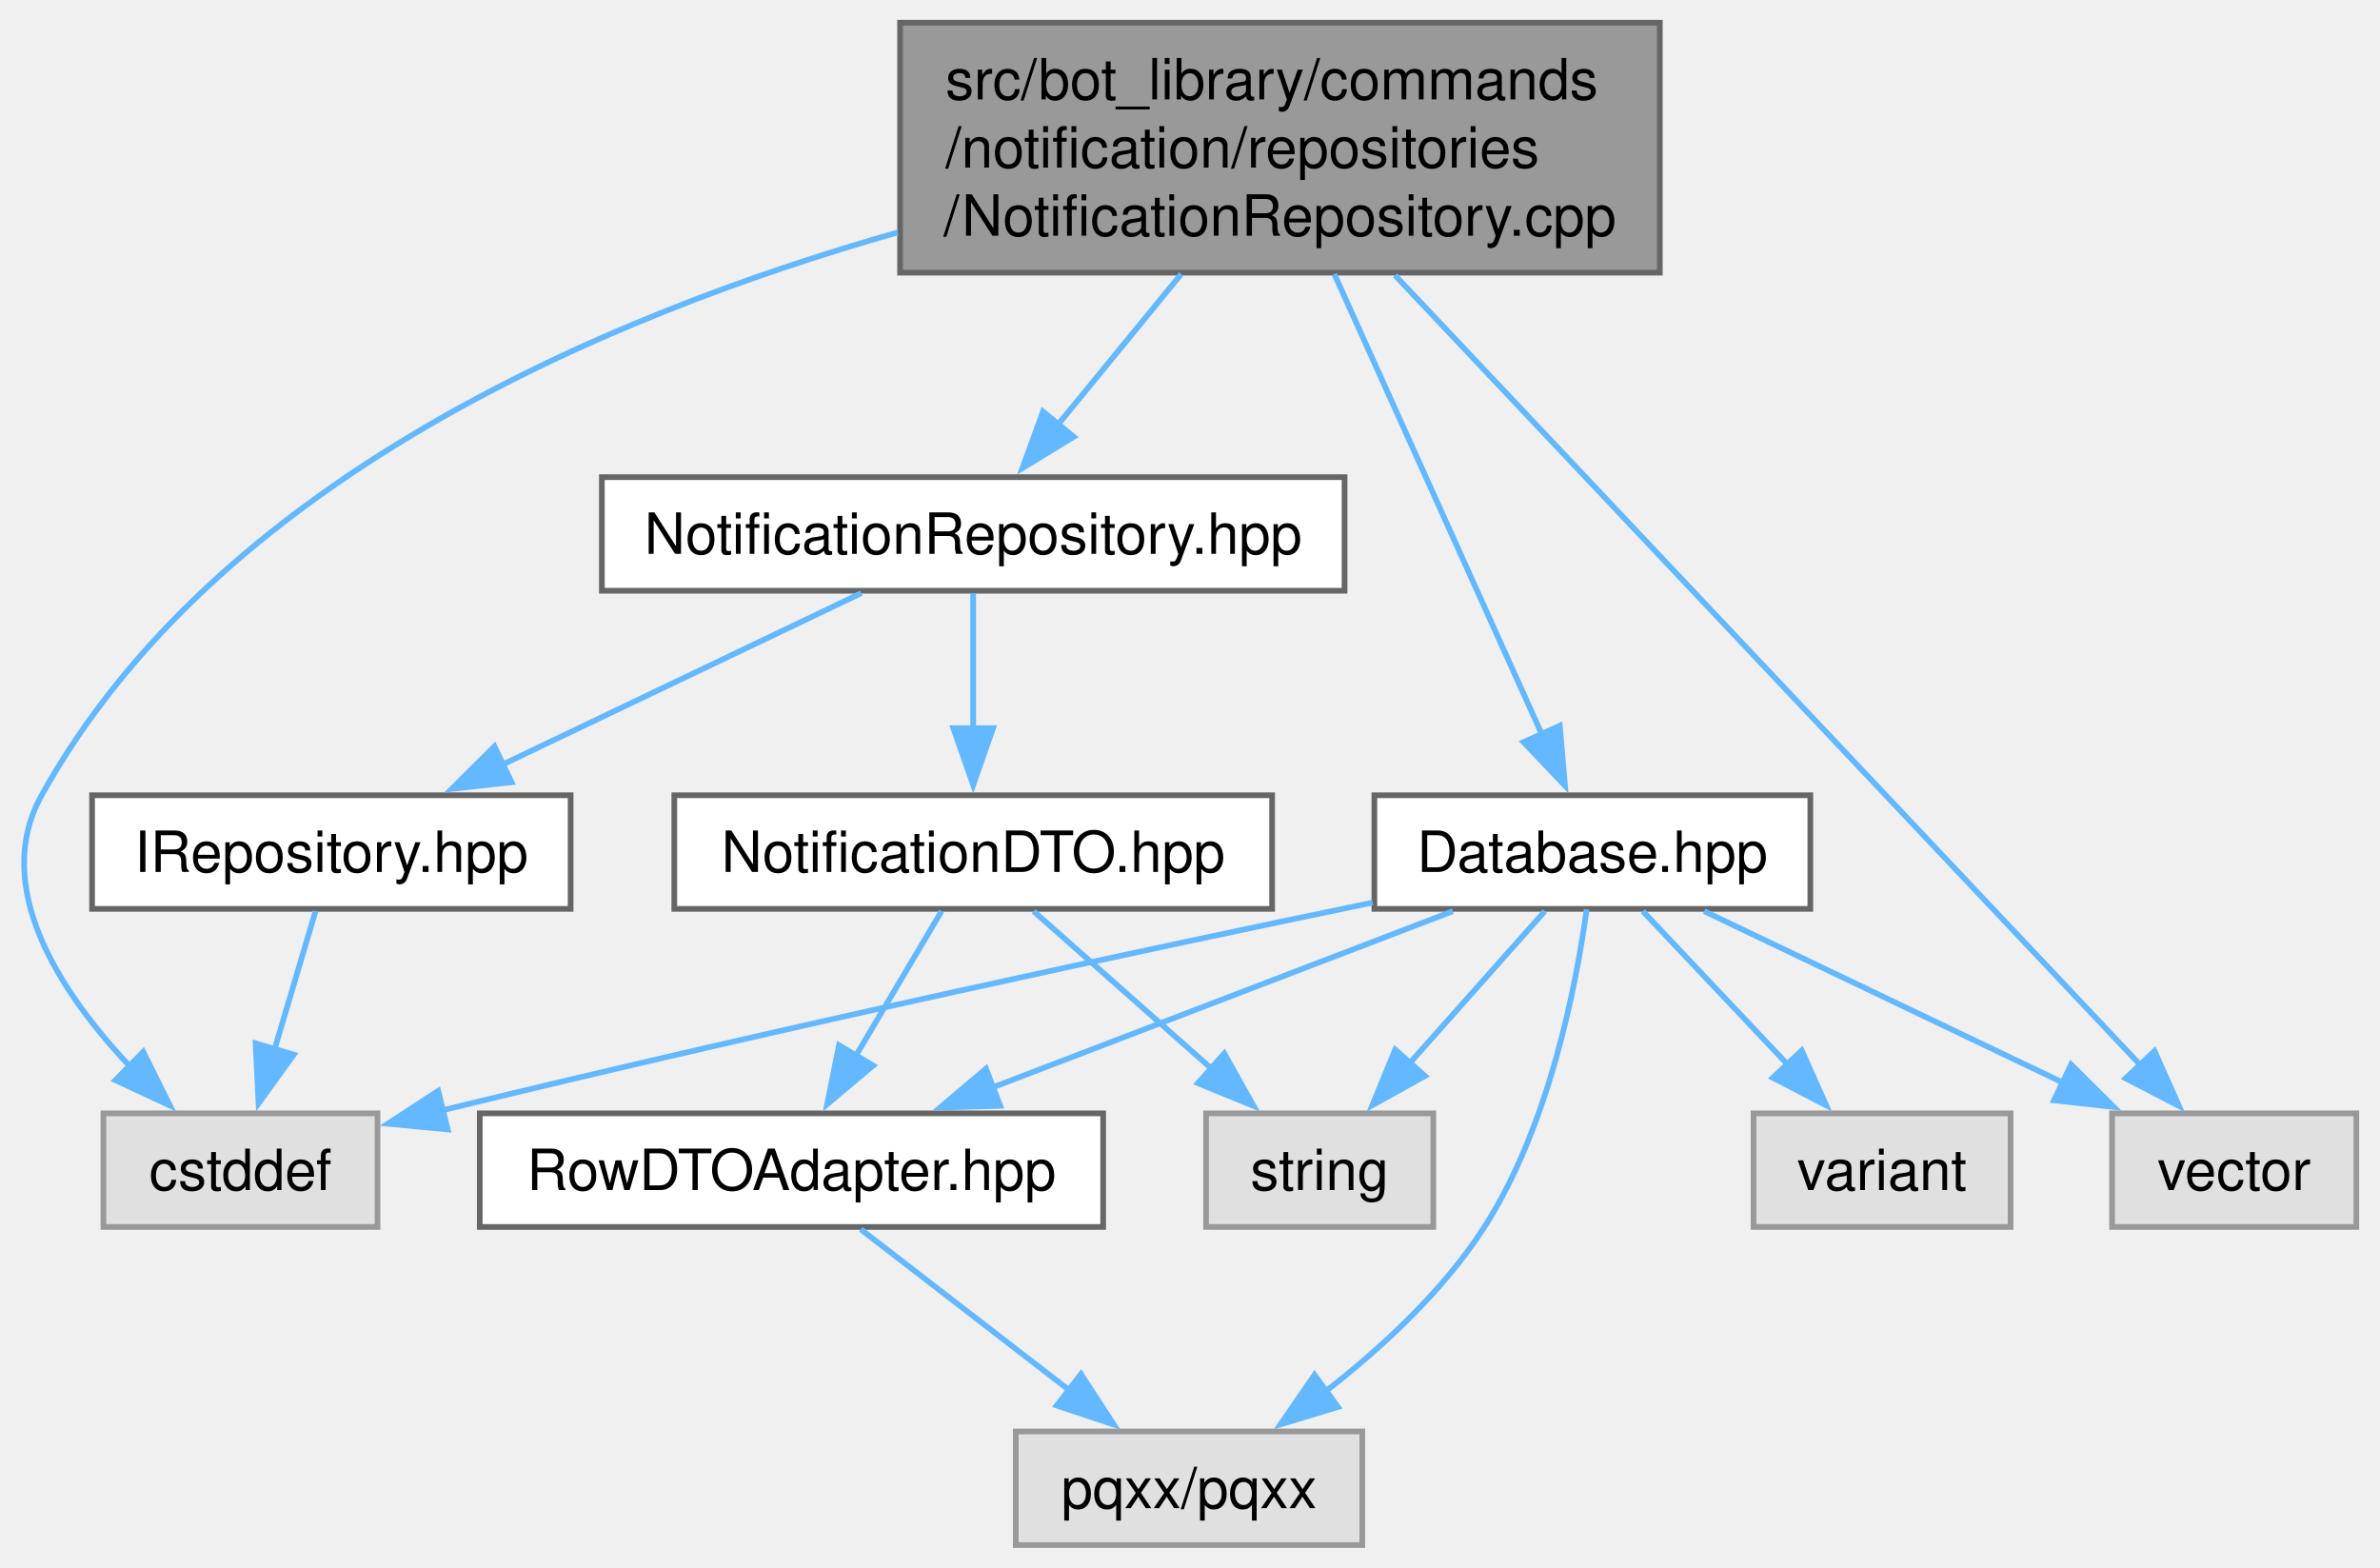
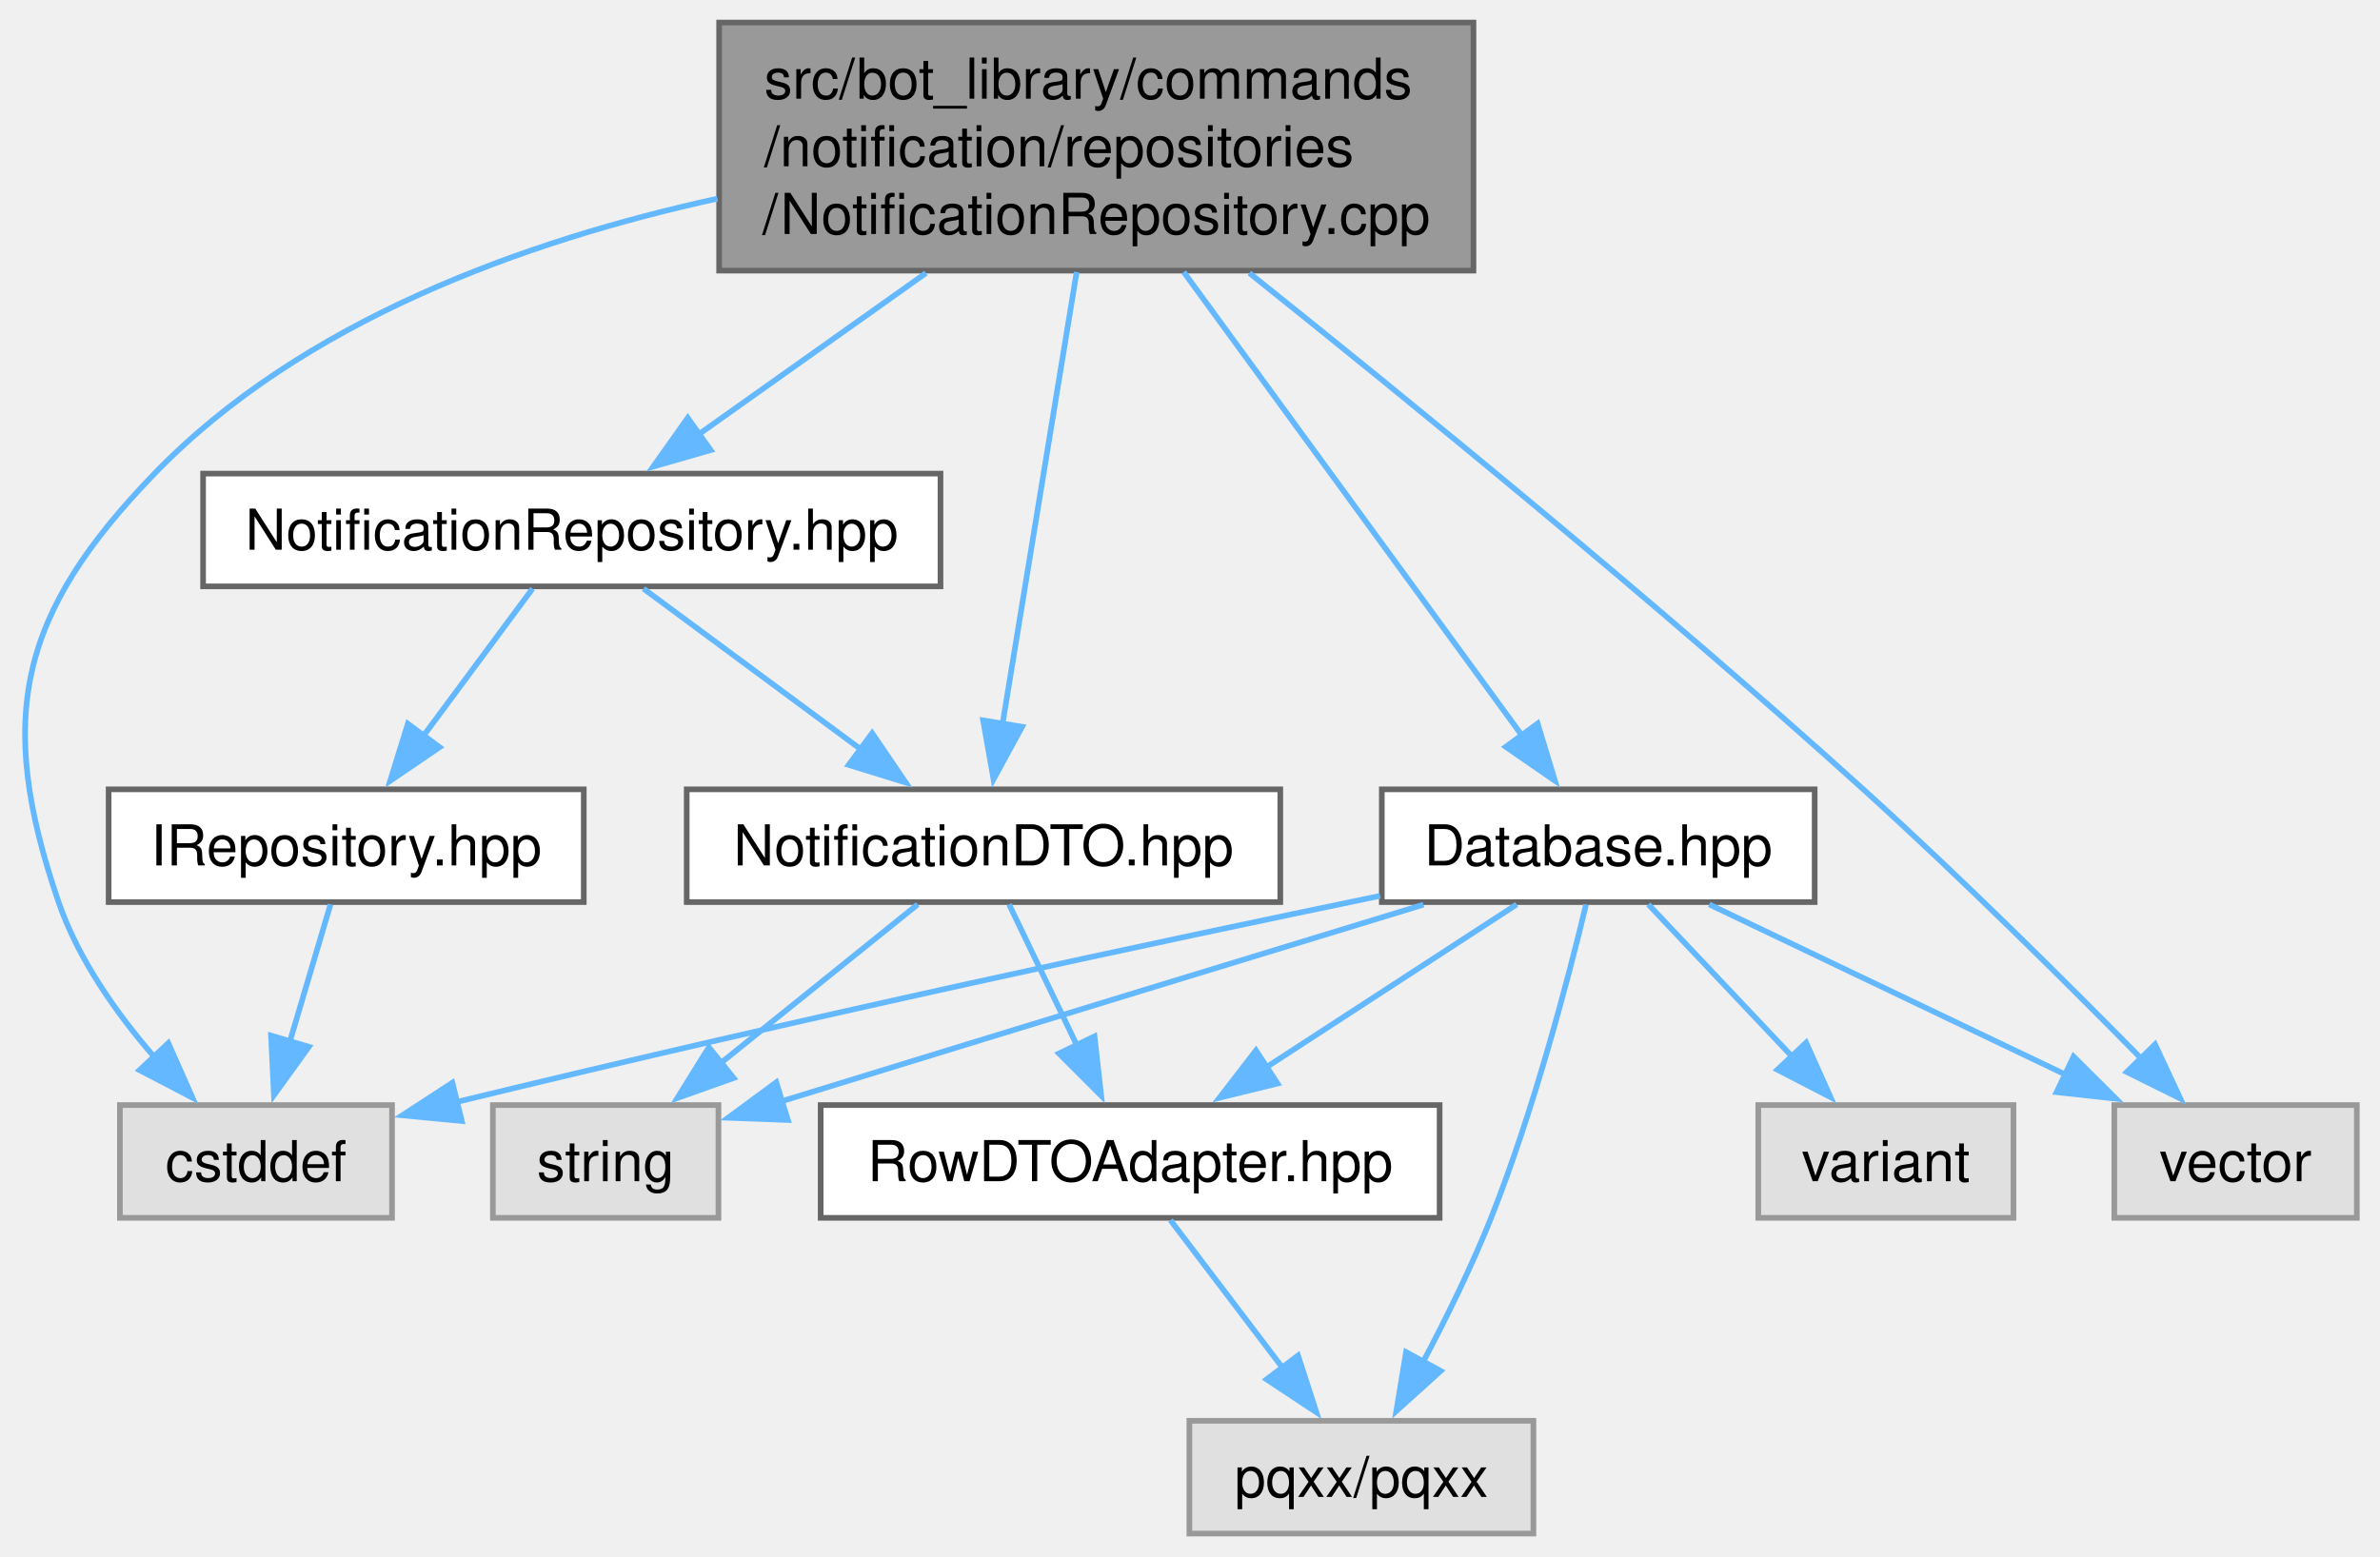
- <svg xmlns="http://www.w3.org/2000/svg" xmlns:xlink="http://www.w3.org/1999/xlink" width="419pt" height="276pt" viewBox="0.00 0.00 418.66 276.00">
+ <svg xmlns="http://www.w3.org/2000/svg" xmlns:xlink="http://www.w3.org/1999/xlink" width="422pt" height="276pt" viewBox="0.00 0.00 421.78 276.00">
  <g id="graph0" class="graph" transform="scale(1 1) rotate(0) translate(4 272)">
    <g id="Node000001" class="node">
      <g id="a_Node000001">
        <a xlink:title=" ">
-           <polygon fill="#999999" stroke="#666666" points="288.04,-268 154.29,-268 154.29,-224 288.04,-224 288.04,-268" />
-           <text text-anchor="start" x="162.29" y="-254.5" font-family="Helvetica,sans-Serif" font-size="10.00">src/bot_library/commands</text>
-           <text text-anchor="start" x="162.29" y="-242.5" font-family="Helvetica,sans-Serif" font-size="10.00">/notification/repositories</text>
-           <text text-anchor="middle" x="221.16" y="-230.5" font-family="Helvetica,sans-Serif" font-size="10.00">/NotificationRepository.cpp</text>
+           <polygon fill="#999999" stroke="#666666" points="257.15,-268 123.4,-268 123.4,-224 257.15,-224 257.15,-268" />
+           <text text-anchor="start" x="131.4" y="-254.5" font-family="Helvetica,sans-Serif" font-size="10.00">src/bot_library/commands</text>
+           <text text-anchor="start" x="131.4" y="-242.5" font-family="Helvetica,sans-Serif" font-size="10.00">/notification/repositories</text>
+           <text text-anchor="middle" x="190.28" y="-230.5" font-family="Helvetica,sans-Serif" font-size="10.00">/NotificationRepository.cpp</text>
        </a>
      </g>
    </g>
    <g id="Node000002" class="node">
      <g id="a_Node000002">
        <a xlink:href="NotificationRepository_8hpp.html" target="_top" xlink:title=" ">
-           <polygon fill="white" stroke="#666666" points="232.54,-188 101.79,-188 101.79,-168 232.54,-168 232.54,-188" />
-           <text text-anchor="middle" x="167.16" y="-174.5" font-family="Helvetica,sans-Serif" font-size="10.00">NotificationRepository.hpp</text>
+           <polygon fill="white" stroke="#666666" points="162.65,-188 31.9,-188 31.9,-168 162.65,-168 162.65,-188" />
+           <text text-anchor="middle" x="97.28" y="-174.5" font-family="Helvetica,sans-Serif" font-size="10.00">NotificationRepository.hpp</text>
        </a>
      </g>
    </g>
    <g id="edge1_Node000001_Node000002" class="edge">
      <g id="a_edge1_Node000001_Node000002">
        <a xlink:title=" ">
-           <path fill="none" stroke="#63b8ff" d="M203.78,-223.75C196.78,-215.2 188.78,-205.42 182.05,-197.2" />
-           <polygon fill="#63b8ff" stroke="#63b8ff" points="184.87,-195.11 175.83,-189.59 179.45,-199.55 184.87,-195.11" />
+           <path fill="none" stroke="#63b8ff" d="M160.08,-223.57C146.99,-214.28 131.92,-203.59 119.83,-195" />
+           <polygon fill="#63b8ff" stroke="#63b8ff" points="121.89,-192.17 111.71,-189.24 117.84,-197.88 121.89,-192.17" />
        </a>
      </g>
    </g>
    <g id="Node000004" class="node">
      <g id="a_Node000004">
        <a xlink:title=" ">
-           <polygon fill="#e0e0e0" stroke="#999999" points="62.29,-76 14.04,-76 14.04,-56 62.29,-56 62.29,-76" />
-           <text text-anchor="middle" x="38.16" y="-62.5" font-family="Helvetica,sans-Serif" font-size="10.00">cstddef</text>
+           <polygon fill="#e0e0e0" stroke="#999999" points="65.4,-76 17.15,-76 17.15,-56 65.4,-56 65.4,-76" />
+           <text text-anchor="middle" x="41.28" y="-62.5" font-family="Helvetica,sans-Serif" font-size="10.00">cstddef</text>
        </a>
      </g>
    </g>
    <g id="edge15_Node000001_Node000004" class="edge">
      <g id="a_edge15_Node000001_Node000004">
        <a xlink:title=" ">
-           <path fill="none" stroke="#63b8ff" d="M153.86,-231.08C101.88,-216.3 33.8,-187.15 3.16,-132 -5.82,-115.82 6.46,-97.22 18.88,-84.07" />
-           <polygon fill="#63b8ff" stroke="#63b8ff" points="21.05,-86.85 25.75,-77.36 16.15,-81.84 21.05,-86.85" />
+           <path fill="none" stroke="#63b8ff" d="M123.09,-236.77C89.04,-229.31 49.46,-215.1 23.28,-188 -0.78,-163.11 -4.96,-144.74 6.28,-112 9.75,-101.88 16.53,-92.29 23.2,-84.58" />
+           <polygon fill="#63b8ff" stroke="#63b8ff" points="25.73,-86.99 30.02,-77.3 20.63,-82.2 25.73,-86.99" />
+         </a>
+       </g>
+     </g>
+     <g id="Node000005" class="node">
+       <g id="a_Node000005">
+         <a xlink:href="NotificationDTO_8hpp.html" target="_top" xlink:title=" ">
+           <polygon fill="white" stroke="#666666" points="222.9,-132 117.65,-132 117.65,-112 222.9,-112 222.9,-132" />
+           <text text-anchor="middle" x="170.28" y="-118.5" font-family="Helvetica,sans-Serif" font-size="10.00">NotificationDTO.hpp</text>
+         </a>
+       </g>
+     </g>
+     <g id="edge17_Node000001_Node000005" class="edge">
+       <g id="a_edge17_Node000001_Node000005">
+         <a xlink:title=" ">
+           <path fill="none" stroke="#63b8ff" d="M186.79,-223.75C183.09,-201.16 177.27,-165.69 173.62,-143.42" />
+           <polygon fill="#63b8ff" stroke="#63b8ff" points="177.12,-143.1 172.05,-133.79 170.21,-144.23 177.12,-143.1" />
        </a>
      </g>
    </g>
    <g id="Node000009" class="node">
      <g id="a_Node000009">
        <a xlink:href="Database_8hpp.html" target="_top" xlink:title=" ">
-           <polygon fill="white" stroke="#666666" points="314.54,-132 237.79,-132 237.79,-112 314.54,-112 314.54,-132" />
-           <text text-anchor="middle" x="276.16" y="-118.5" font-family="Helvetica,sans-Serif" font-size="10.00">Database.hpp</text>
+           <polygon fill="white" stroke="#666666" points="317.65,-132 240.9,-132 240.9,-112 317.65,-112 317.65,-132" />
+           <text text-anchor="middle" x="279.28" y="-118.5" font-family="Helvetica,sans-Serif" font-size="10.00">Database.hpp</text>
        </a>
      </g>
    </g>
    <g id="edge8_Node000001_Node000009" class="edge">
      <g id="a_edge8_Node000001_Node000009">
        <a xlink:title=" ">
-           <path fill="none" stroke="#63b8ff" d="M230.74,-223.75C241.07,-200.84 257.37,-164.69 267.38,-142.49" />
-           <polygon fill="#63b8ff" stroke="#63b8ff" points="270.43,-144.24 271.35,-133.68 264.05,-141.36 270.43,-144.24" />
+           <path fill="none" stroke="#63b8ff" d="M205.78,-223.75C222.72,-200.53 249.59,-163.7 265.72,-141.59" />
+           <polygon fill="#63b8ff" stroke="#63b8ff" points="268.53,-143.67 271.6,-133.52 262.88,-139.54 268.53,-143.67" />
        </a>
      </g>
    </g>
    <g id="Node000011" class="node">
      <g id="a_Node000011">
        <a xlink:title=" ">
-           <polygon fill="#e0e0e0" stroke="#999999" points="410.66,-76 367.66,-76 367.66,-56 410.66,-56 410.66,-76" />
-           <text text-anchor="middle" x="389.16" y="-62.5" font-family="Helvetica,sans-Serif" font-size="10.00">vector</text>
+           <polygon fill="#e0e0e0" stroke="#999999" points="413.78,-76 370.78,-76 370.78,-56 413.78,-56 413.78,-76" />
+           <text text-anchor="middle" x="392.28" y="-62.5" font-family="Helvetica,sans-Serif" font-size="10.00">vector</text>
        </a>
      </g>
    </g>
    <g id="edge16_Node000001_Node000011" class="edge">
      <g id="a_edge16_Node000001_Node000011">
        <a xlink:title=" ">
-           <path fill="none" stroke="#63b8ff" d="M241.43,-223.53C275.09,-187.86 341.89,-117.09 372.78,-84.36" />
-           <polygon fill="#63b8ff" stroke="#63b8ff" points="375.13,-86.97 379.45,-77.29 370.04,-82.16 375.13,-86.97" />
+           <path fill="none" stroke="#63b8ff" d="M217.42,-223.57C245.29,-201.31 289.63,-165.16 326.28,-132 343.69,-116.24 362.71,-97.32 375.84,-83.96" />
+           <polygon fill="#63b8ff" stroke="#63b8ff" points="378,-86.76 382.48,-77.16 372.99,-81.87 378,-86.76" />
        </a>
      </g>
    </g>
    <g id="Node000003" class="node">
      <g id="a_Node000003">
        <a xlink:href="IRepository_8hpp.html" target="_top" xlink:title=" ">
-           <polygon fill="white" stroke="#666666" points="96.29,-132 12.04,-132 12.04,-112 96.29,-112 96.29,-132" />
-           <text text-anchor="middle" x="54.16" y="-118.5" font-family="Helvetica,sans-Serif" font-size="10.00">IRepository.hpp</text>
+           <polygon fill="white" stroke="#666666" points="99.4,-132 15.15,-132 15.15,-112 99.4,-112 99.4,-132" />
+           <text text-anchor="middle" x="57.28" y="-118.5" font-family="Helvetica,sans-Serif" font-size="10.00">IRepository.hpp</text>
        </a>
      </g>
    </g>
    <g id="edge2_Node000002_Node000003" class="edge">
      <g id="a_edge2_Node000002_Node000003">
        <a xlink:title=" ">
-           <path fill="none" stroke="#63b8ff" d="M147.48,-167.59C130.01,-159.24 104.21,-146.92 84.17,-137.34" />
-           <polygon fill="#63b8ff" stroke="#63b8ff" points="85.9,-134.29 75.37,-133.13 82.88,-140.6 85.9,-134.29" />
-         </a>
-       </g>
-     </g>
-     <g id="Node000005" class="node">
-       <g id="a_Node000005">
-         <a xlink:href="NotificationDTO_8hpp.html" target="_top" xlink:title=" ">
-           <polygon fill="white" stroke="#666666" points="219.79,-132 114.54,-132 114.54,-112 219.79,-112 219.79,-132" />
-           <text text-anchor="middle" x="167.16" y="-118.5" font-family="Helvetica,sans-Serif" font-size="10.00">NotificationDTO.hpp</text>
+           <path fill="none" stroke="#63b8ff" d="M90.31,-167.59C84.98,-160.39 77.45,-150.23 70.93,-141.43" />
+           <polygon fill="#63b8ff" stroke="#63b8ff" points="73.83,-139.47 65.07,-133.51 68.21,-143.63 73.83,-139.47" />
        </a>
      </g>
    </g>
    <g id="edge4_Node000002_Node000005" class="edge">
      <g id="a_edge4_Node000002_Node000005">
        <a xlink:title=" ">
-           <path fill="none" stroke="#63b8ff" d="M167.16,-167.59C167.16,-161.01 167.16,-151.96 167.16,-143.73" />
-           <polygon fill="#63b8ff" stroke="#63b8ff" points="170.66,-143.81 167.16,-133.81 163.66,-143.81 170.66,-143.81" />
+           <path fill="none" stroke="#63b8ff" d="M109.99,-167.59C120.67,-159.7 136.16,-148.24 148.76,-138.92" />
+           <polygon fill="#63b8ff" stroke="#63b8ff" points="150.53,-141.96 156.49,-133.2 146.37,-136.33 150.53,-141.96" />
        </a>
      </g>
    </g>
    <g id="edge3_Node000003_Node000004" class="edge">
      <g id="a_edge3_Node000003_Node000004">
        <a xlink:title=" ">
-           <path fill="none" stroke="#63b8ff" d="M51.38,-111.59C49.38,-104.86 46.62,-95.53 44.13,-87.15" />
-           <polygon fill="#63b8ff" stroke="#63b8ff" points="47.55,-86.34 41.35,-77.75 40.83,-88.33 47.55,-86.34" />
+           <path fill="none" stroke="#63b8ff" d="M54.49,-111.59C52.49,-104.86 49.73,-95.53 47.25,-87.15" />
+           <polygon fill="#63b8ff" stroke="#63b8ff" points="50.66,-86.34 44.46,-77.75 43.95,-88.33 50.66,-86.34" />
        </a>
      </g>
    </g>
    <g id="Node000006" class="node">
      <g id="a_Node000006">
        <a xlink:href="RowDTOAdapter_8hpp.html" target="_top" xlink:title=" ">
-           <polygon fill="white" stroke="#666666" points="190.04,-76 80.29,-76 80.29,-56 190.04,-56 190.04,-76" />
-           <text text-anchor="middle" x="135.16" y="-62.5" font-family="Helvetica,sans-Serif" font-size="10.00">RowDTOAdapter.hpp</text>
+           <polygon fill="white" stroke="#666666" points="251.15,-76 141.4,-76 141.4,-56 251.15,-56 251.15,-76" />
+           <text text-anchor="middle" x="196.28" y="-62.5" font-family="Helvetica,sans-Serif" font-size="10.00">RowDTOAdapter.hpp</text>
        </a>
      </g>
    </g>
    <g id="edge5_Node000005_Node000006" class="edge">
      <g id="a_edge5_Node000005_Node000006">
        <a xlink:title=" ">
-           <path fill="none" stroke="#63b8ff" d="M161.59,-111.59C157.41,-104.55 151.56,-94.67 146.42,-86" />
-           <polygon fill="#63b8ff" stroke="#63b8ff" points="149.55,-84.42 141.45,-77.6 143.53,-87.99 149.55,-84.42" />
+           <path fill="none" stroke="#63b8ff" d="M174.81,-111.59C178.12,-104.7 182.75,-95.1 186.85,-86.57" />
+           <polygon fill="#63b8ff" stroke="#63b8ff" points="189.96,-88.19 191.14,-77.66 183.65,-85.15 189.96,-88.19" />
        </a>
      </g>
    </g>
    <g id="Node000008" class="node">
      <g id="a_Node000008">
        <a xlink:title=" ">
-           <polygon fill="#e0e0e0" stroke="#999999" points="248.16,-76 208.16,-76 208.16,-56 248.16,-56 248.16,-76" />
-           <text text-anchor="middle" x="228.16" y="-62.5" font-family="Helvetica,sans-Serif" font-size="10.00">string</text>
+           <polygon fill="#e0e0e0" stroke="#999999" points="123.28,-76 83.28,-76 83.28,-56 123.28,-56 123.28,-76" />
+           <text text-anchor="middle" x="103.28" y="-62.5" font-family="Helvetica,sans-Serif" font-size="10.00">string</text>
        </a>
      </g>
    </g>
    <g id="edge7_Node000005_Node000008" class="edge">
      <g id="a_edge7_Node000005_Node000008">
        <a xlink:title=" ">
-           <path fill="none" stroke="#63b8ff" d="M177.79,-111.59C186.45,-103.93 198.89,-92.91 209.25,-83.75" />
-           <polygon fill="#63b8ff" stroke="#63b8ff" points="211.36,-86.55 216.53,-77.3 206.72,-81.31 211.36,-86.55" />
+           <path fill="none" stroke="#63b8ff" d="M158.61,-111.59C149,-103.85 135.15,-92.69 123.71,-83.47" />
+           <polygon fill="#63b8ff" stroke="#63b8ff" points="125.97,-80.8 115.99,-77.25 121.58,-86.25 125.97,-80.8" />
        </a>
      </g>
    </g>
    <g id="Node000007" class="node">
      <g id="a_Node000007">
        <a xlink:title=" ">
-           <polygon fill="#e0e0e0" stroke="#999999" points="235.66,-20 174.66,-20 174.66,0 235.66,0 235.66,-20" />
-           <text text-anchor="middle" x="205.16" y="-6.5" font-family="Helvetica,sans-Serif" font-size="10.00">pqxx/pqxx</text>
+           <polygon fill="#e0e0e0" stroke="#999999" points="267.78,-20 206.78,-20 206.78,0 267.78,0 267.78,-20" />
+           <text text-anchor="middle" x="237.28" y="-6.5" font-family="Helvetica,sans-Serif" font-size="10.00">pqxx/pqxx</text>
        </a>
      </g>
    </g>
    <g id="edge6_Node000006_Node000007" class="edge">
      <g id="a_edge6_Node000006_Node000007">
        <a xlink:title=" ">
-           <path fill="none" stroke="#63b8ff" d="M147.36,-55.59C157.49,-47.77 172.15,-36.46 184.17,-27.19" />
-           <polygon fill="#63b8ff" stroke="#63b8ff" points="186.13,-30.1 191.91,-21.22 181.86,-24.56 186.13,-30.1" />
+           <path fill="none" stroke="#63b8ff" d="M203.42,-55.59C208.89,-48.39 216.6,-38.23 223.28,-29.43" />
+           <polygon fill="#63b8ff" stroke="#63b8ff" points="226.04,-31.58 229.3,-21.5 220.47,-27.35 226.04,-31.58" />
        </a>
      </g>
    </g>
    <g id="edge9_Node000009_Node000004" class="edge">
      <g id="a_edge9_Node000009_Node000004">
        <a xlink:title=" ">
-           <path fill="none" stroke="#63b8ff" d="M237.49,-113.11C198.44,-105.02 136.13,-91.74 73.5,-76.49" />
-           <polygon fill="#63b8ff" stroke="#63b8ff" points="74.65,-73.17 64.11,-74.18 72.98,-79.96 74.65,-73.17" />
+           <path fill="none" stroke="#63b8ff" d="M240.6,-113.11C201.55,-105.02 139.24,-91.74 76.62,-76.49" />
+           <polygon fill="#63b8ff" stroke="#63b8ff" points="77.77,-73.17 67.22,-74.18 76.1,-79.96 77.77,-73.17" />
        </a>
      </g>
    </g>
    <g id="edge14_Node000009_Node000006" class="edge">
      <g id="a_edge14_Node000009_Node000006">
        <a xlink:title=" ">
-           <path fill="none" stroke="#63b8ff" d="M251.6,-111.59C229.2,-103.01 195.83,-90.23 170.55,-80.55" />
-           <polygon fill="#63b8ff" stroke="#63b8ff" points="171.92,-77.33 161.33,-77.02 169.42,-83.87 171.92,-77.33" />
+           <path fill="none" stroke="#63b8ff" d="M264.82,-111.59C252.52,-103.59 234.6,-91.93 220.17,-82.54" />
+           <polygon fill="#63b8ff" stroke="#63b8ff" points="222.41,-79.82 212.12,-77.3 218.59,-85.69 222.41,-79.82" />
        </a>
      </g>
    </g>
    <g id="edge10_Node000009_Node000007" class="edge">
      <g id="a_edge10_Node000009_Node000007">
        <a xlink:title=" ">
-           <path fill="none" stroke="#63b8ff" d="M275.16,-111.92C273.35,-98.71 268.6,-73.81 257.16,-56 249.93,-44.73 239.05,-34.7 229.11,-26.98" />
-           <polygon fill="#63b8ff" stroke="#63b8ff" points="231.38,-24.31 221.24,-21.23 227.25,-29.96 231.38,-24.31" />
+           <path fill="none" stroke="#63b8ff" d="M277.11,-111.56C274.04,-98.74 267.92,-75.23 260.28,-56 256.84,-47.36 252.3,-38.15 248.17,-30.34" />
+           <polygon fill="#63b8ff" stroke="#63b8ff" points="251.34,-28.84 243.47,-21.74 245.2,-32.19 251.34,-28.84" />
        </a>
      </g>
    </g>
    <g id="edge11_Node000009_Node000008" class="edge">
      <g id="a_edge11_Node000009_Node000008">
        <a xlink:title=" ">
-           <path fill="none" stroke="#63b8ff" d="M267.8,-111.59C261.26,-104.24 251.98,-93.8 244.04,-84.87" />
-           <polygon fill="#63b8ff" stroke="#63b8ff" points="246.69,-82.58 237.43,-77.43 241.46,-87.23 246.69,-82.58" />
+           <path fill="none" stroke="#63b8ff" d="M248.29,-111.55C220.75,-103.15 179.09,-90.41 134.37,-76.64" />
+           <polygon fill="#63b8ff" stroke="#63b8ff" points="135.59,-73.35 125,-73.75 133.53,-80.04 135.59,-73.35" />
        </a>
      </g>
    </g>
    <g id="Node000010" class="node">
      <g id="a_Node000010">
        <a xlink:title=" ">
-           <polygon fill="#e0e0e0" stroke="#999999" points="349.79,-76 304.54,-76 304.54,-56 349.79,-56 349.79,-76" />
-           <text text-anchor="middle" x="327.16" y="-62.5" font-family="Helvetica,sans-Serif" font-size="10.00">variant</text>
+           <polygon fill="#e0e0e0" stroke="#999999" points="352.9,-76 307.65,-76 307.65,-56 352.9,-56 352.9,-76" />
+           <text text-anchor="middle" x="330.28" y="-62.5" font-family="Helvetica,sans-Serif" font-size="10.00">variant</text>
        </a>
      </g>
    </g>
    <g id="edge12_Node000009_Node000010" class="edge">
      <g id="a_edge12_Node000009_Node000010">
        <a xlink:title=" ">
-           <path fill="none" stroke="#63b8ff" d="M285.05,-111.59C292.07,-104.16 302.06,-93.58 310.56,-84.58" />
-           <polygon fill="#63b8ff" stroke="#63b8ff" points="313.02,-87.07 317.34,-77.4 307.93,-82.27 313.02,-87.07" />
+           <path fill="none" stroke="#63b8ff" d="M288.16,-111.59C295.18,-104.16 305.18,-93.58 313.67,-84.58" />
+           <polygon fill="#63b8ff" stroke="#63b8ff" points="316.13,-87.07 320.46,-77.4 311.05,-82.27 316.13,-87.07" />
        </a>
      </g>
    </g>
    <g id="edge13_Node000009_Node000011" class="edge">
      <g id="a_edge13_Node000009_Node000011">
        <a xlink:title=" ">
-           <path fill="none" stroke="#63b8ff" d="M295.85,-111.59C313.32,-103.24 339.12,-90.92 359.16,-81.34" />
-           <polygon fill="#63b8ff" stroke="#63b8ff" points="360.45,-84.6 367.96,-77.13 357.43,-78.29 360.45,-84.6" />
+           <path fill="none" stroke="#63b8ff" d="M298.96,-111.59C316.43,-103.24 342.23,-90.92 362.27,-81.34" />
+           <polygon fill="#63b8ff" stroke="#63b8ff" points="363.56,-84.6 371.07,-77.13 360.54,-78.29 363.56,-84.6" />
        </a>
      </g>
    </g>
  </g>
</svg>
